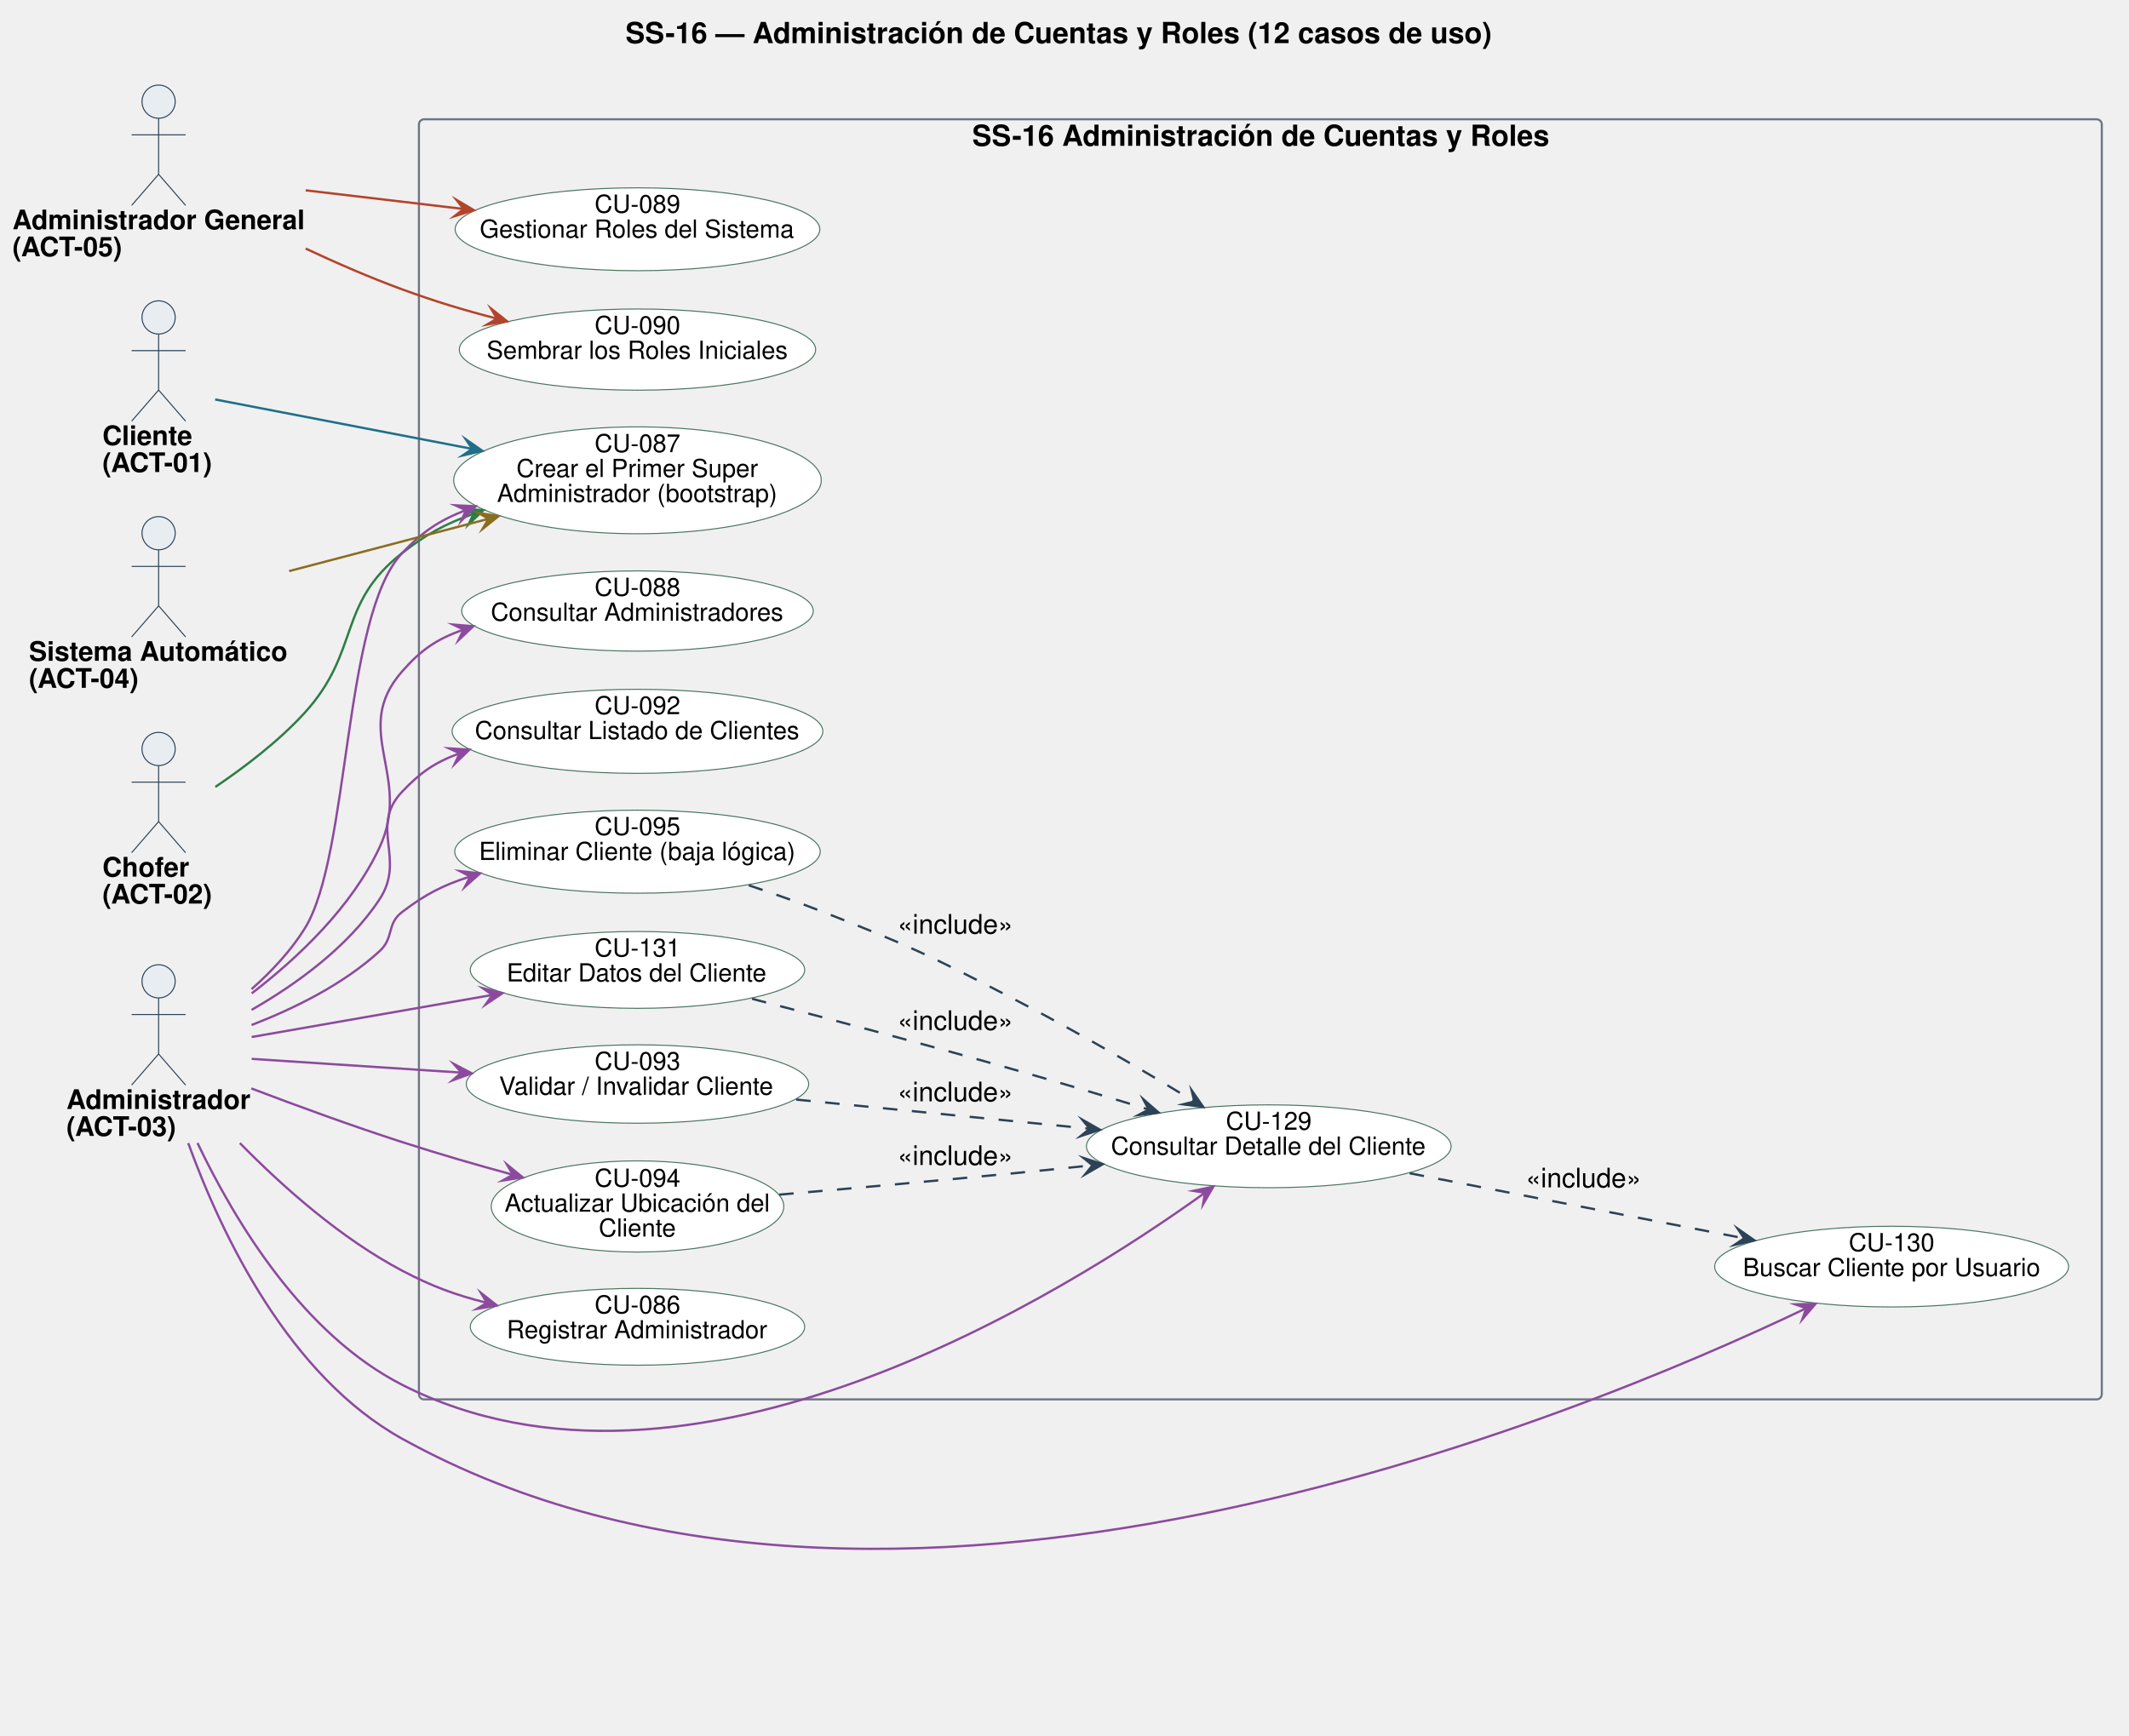
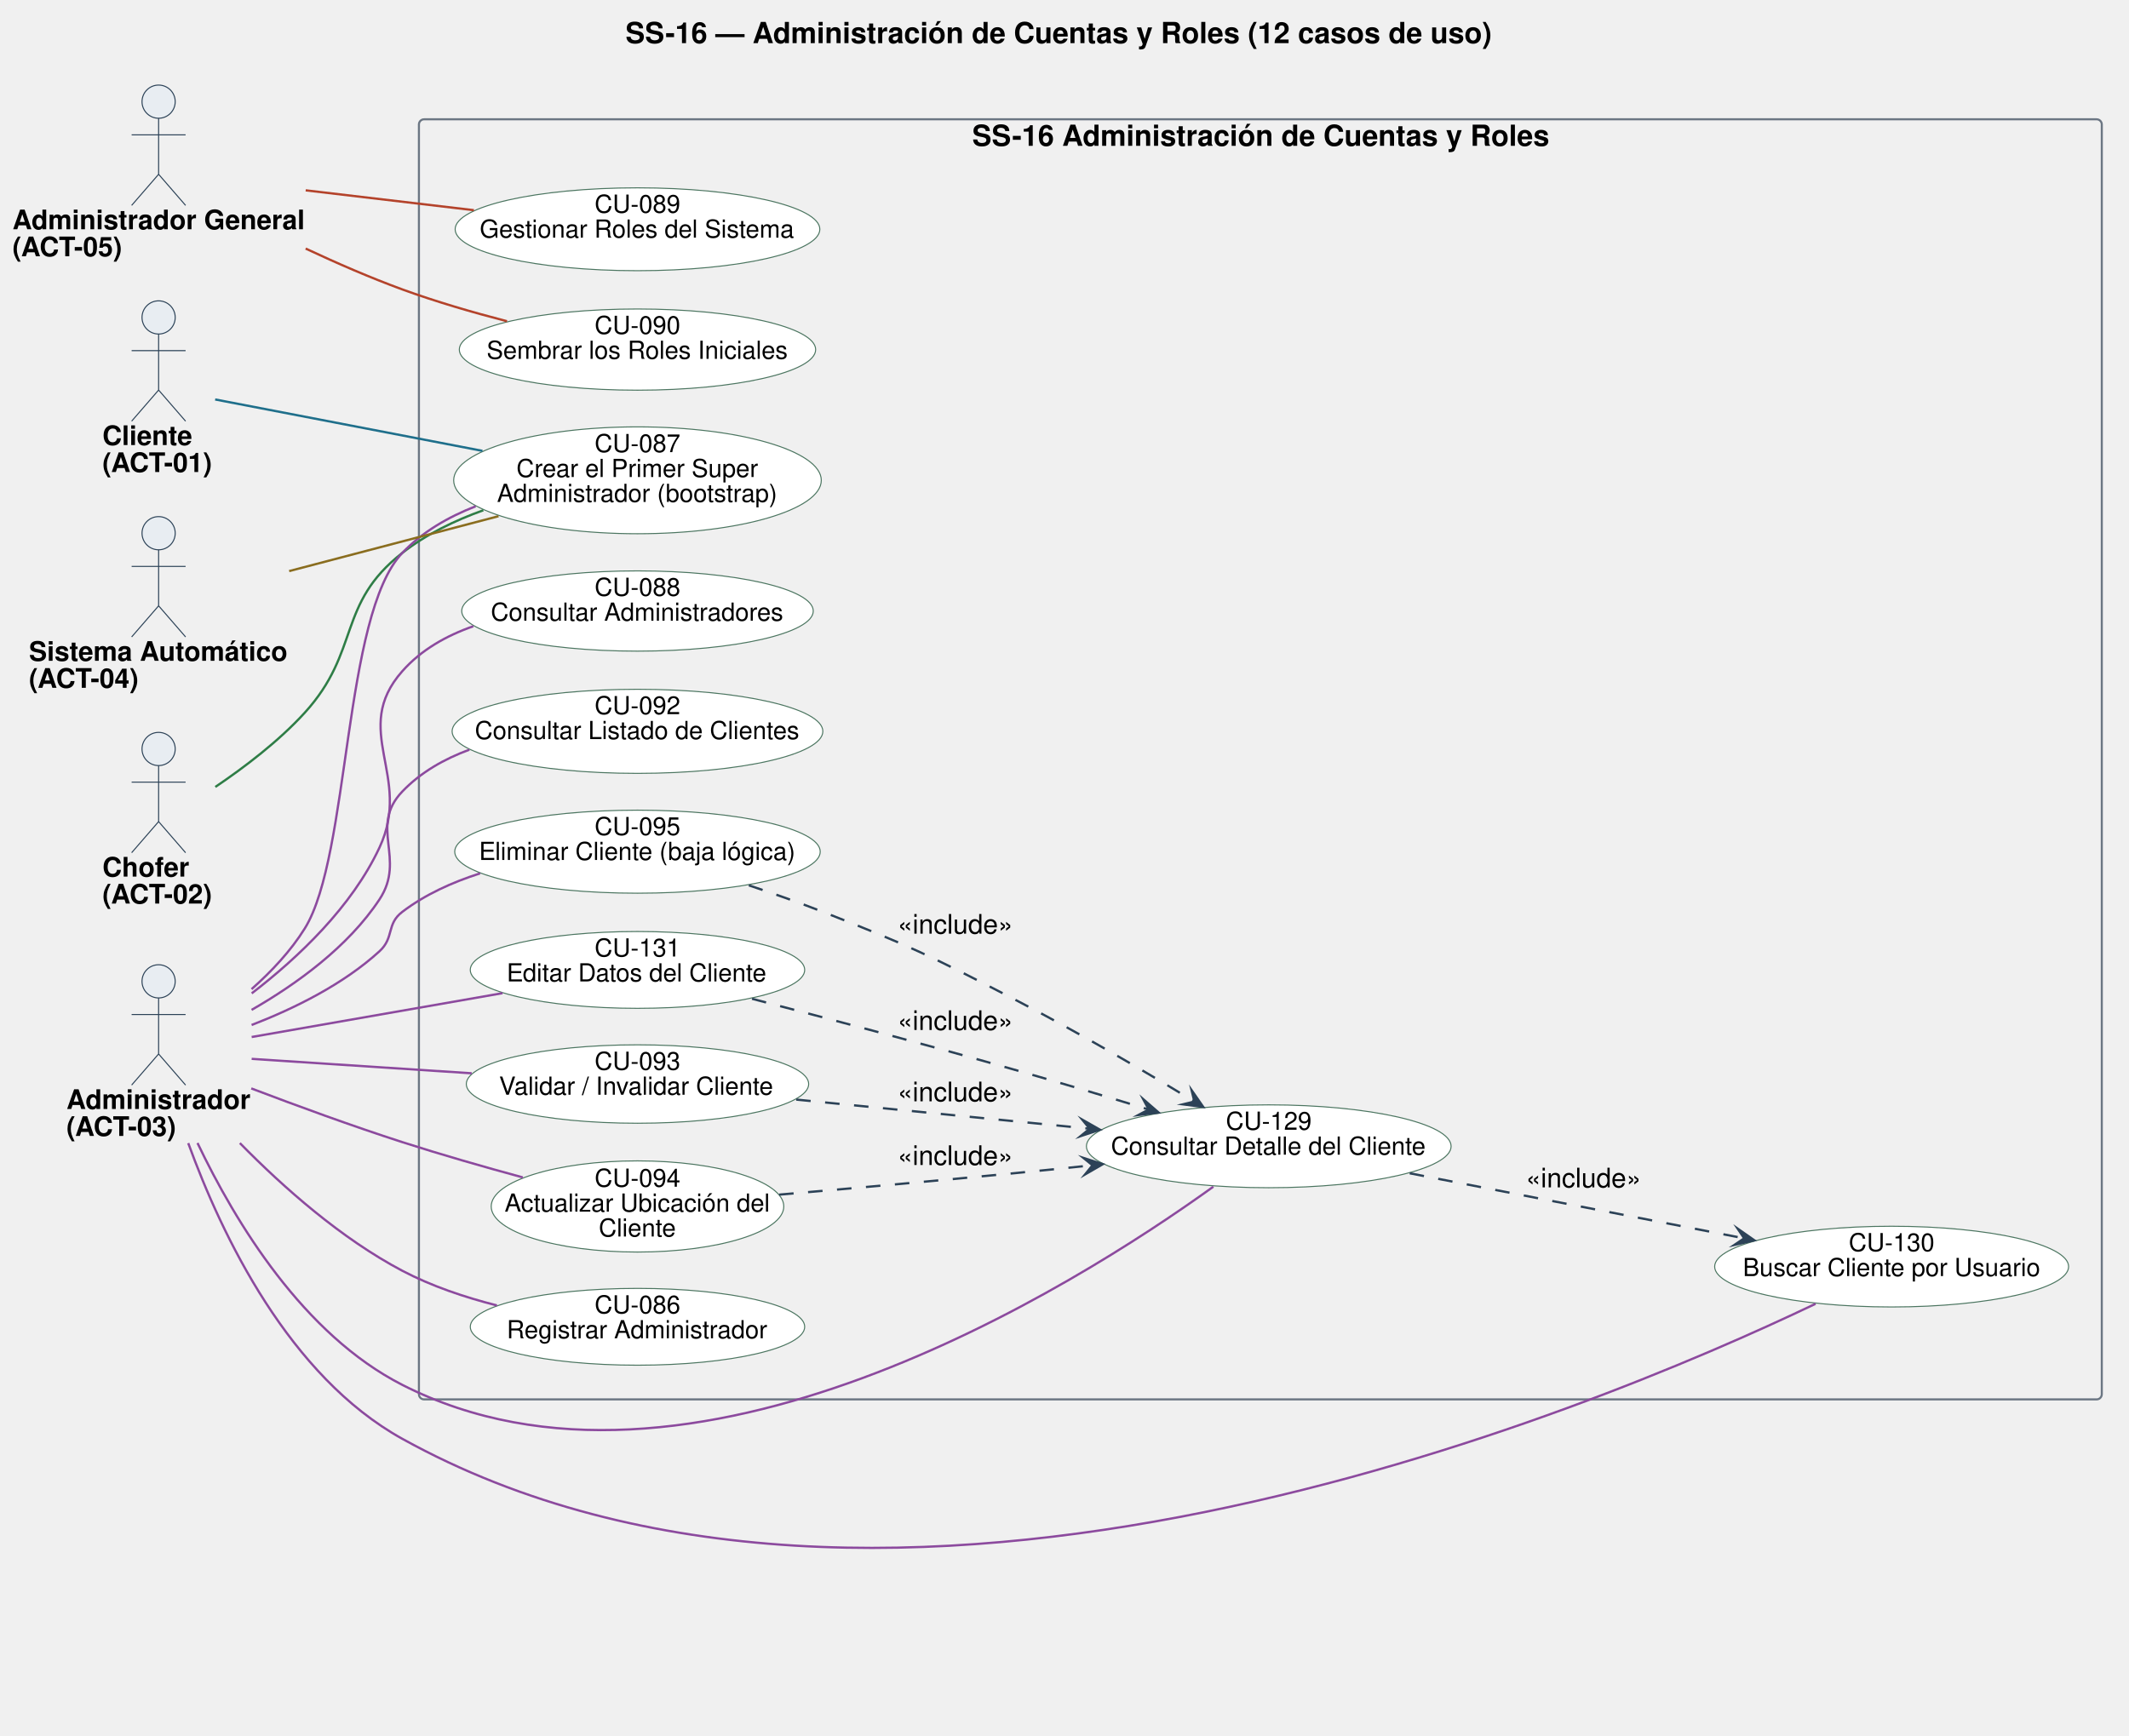
<svg xmlns="http://www.w3.org/2000/svg" version="1.1" data-diagram-type="DESCRIPTION" style="width:1603px;height:1307px;background:#FFFFFF;" width="1603.125px" height="1307.813px" viewBox="0 0 1603 1307" zoomAndPan="magnify" preserveAspectRatio="none" contentStyleType="text/css">
  <defs />
  <g font-family="sans-serif" lengthAdjust="spacing">
    <g class="title" data-source-line="1">
      <text x="470.935" y="32.469" fill="#000" font-size="21.875" textLength="651.582" font-weight="700" font-family="Helvetica">SS-16 — Administración de Cuentas y Roles (12 casos de uso)</text>
    </g>
-     <g class="cluster" data-qualified-name="SS-16 Administraci.n de Cuentas y Roles" id="ent0006" data-source-line="40">
+     <g class="cluster" data-qualified-name="SS-16 Administraci.n de Cuentas y Roles" id="ent0006" data-source-line="42">
      <rect x="315.422" y="89.844" width="1267.094" height="964.063" fill="none" style="stroke:#6B7683;stroke-width:1.563;" rx="3.906" ry="3.906" />
      <text x="731.981" y="109.813" fill="#000" font-size="21.875" textLength="433.975" font-weight="700" font-family="Helvetica">SS-16 Administración de Cuentas y Roles</text>
    </g>
-     <g class="entity" data-qualified-name="SS-16 Administraci.n de Cuentas y Roles.U086" id="ent0007" data-source-line="41">
+     <g class="entity" data-qualified-name="SS-16 Administraci.n de Cuentas y Roles.U086" id="ent0007" data-source-line="43">
      <ellipse cx="479.989" cy="999.226" rx="125.895" ry="28.929" fill="#FFF" style="stroke:#4B7560;stroke-width:0.781;" />
      <text x="447.685" y="989.142" fill="#000" font-size="18.75" textLength="64.609" font-family="Helvetica">CU-086</text>
      <text x="381.52" y="1007.892" fill="#000" font-size="18.75" textLength="196.939" font-family="Helvetica">Registrar Administrador</text>
    </g>
-     <g class="entity" data-qualified-name="SS-16 Administraci.n de Cuentas y Roles.U087" id="ent0008" data-source-line="42">
+     <g class="entity" data-qualified-name="SS-16 Administraci.n de Cuentas y Roles.U087" id="ent0008" data-source-line="44">
      <ellipse cx="479.989" cy="361.726" rx="138.396" ry="40.241" fill="#FFF" style="stroke:#4B7560;stroke-width:0.781;" />
      <text x="447.685" y="340.506" fill="#000" font-size="18.75" textLength="64.609" font-family="Helvetica">CU-087</text>
      <text x="388.817" y="359.256" fill="#000" font-size="18.75" textLength="182.346" font-family="Helvetica">Crear el Primer Super</text>
      <text x="374.218" y="378.006" fill="#000" font-size="18.75" textLength="211.542" font-family="Helvetica">Administrador (bootstrap)</text>
    </g>
-     <g class="entity" data-qualified-name="SS-16 Administraci.n de Cuentas y Roles.U088" id="ent0009" data-source-line="43">
+     <g class="entity" data-qualified-name="SS-16 Administraci.n de Cuentas y Roles.U088" id="ent0009" data-source-line="45">
      <ellipse cx="479.989" cy="460.157" rx="132.348" ry="30.22" fill="#FFF" style="stroke:#4B7560;stroke-width:0.781;" />
      <text x="447.685" y="448.737" fill="#000" font-size="18.75" textLength="64.609" font-family="Helvetica">CU-088</text>
      <text x="369.526" y="467.487" fill="#000" font-size="18.75" textLength="220.926" font-family="Helvetica">Consultar Administradores</text>
    </g>
-     <g class="entity" data-qualified-name="SS-16 Administraci.n de Cuentas y Roles.U089" id="ent0010" data-source-line="44">
+     <g class="entity" data-qualified-name="SS-16 Administraci.n de Cuentas y Roles.U089" id="ent0010" data-source-line="46">
      <ellipse cx="479.991" cy="172.661" rx="137.288" ry="31.208" fill="#FFF" style="stroke:#4B7560;stroke-width:0.781;" />
      <text x="447.687" y="160.221" fill="#000" font-size="18.75" textLength="64.609" font-family="Helvetica">CU-089</text>
      <text x="361.188" y="178.971" fill="#000" font-size="18.75" textLength="237.607" font-family="Helvetica">Gestionar Roles del Sistema</text>
    </g>
-     <g class="entity" data-qualified-name="SS-16 Administraci.n de Cuentas y Roles.U090" id="ent0011" data-source-line="45">
+     <g class="entity" data-qualified-name="SS-16 Administraci.n de Cuentas y Roles.U090" id="ent0011" data-source-line="47">
      <ellipse cx="479.982" cy="263.284" rx="134.154" ry="30.581" fill="#FFF" style="stroke:#4B7560;stroke-width:0.781;" />
      <text x="447.678" y="251.491" fill="#000" font-size="18.75" textLength="64.609" font-family="Helvetica">CU-090</text>
      <text x="366.397" y="270.241" fill="#000" font-size="18.75" textLength="227.17" font-family="Helvetica">Sembrar los Roles Iniciales</text>
    </g>
-     <g class="entity" data-qualified-name="SS-16 Administraci.n de Cuentas y Roles.U092" id="ent0012" data-source-line="46">
+     <g class="entity" data-qualified-name="SS-16 Administraci.n de Cuentas y Roles.U092" id="ent0012" data-source-line="48">
      <ellipse cx="479.98" cy="550.774" rx="139.574" ry="31.665" fill="#FFF" style="stroke:#4B7560;stroke-width:0.781;" />
      <text x="447.676" y="537.863" fill="#000" font-size="18.75" textLength="64.609" font-family="Helvetica">CU-092</text>
      <text x="357.515" y="556.613" fill="#000" font-size="18.75" textLength="244.931" font-family="Helvetica">Consultar Listado de Clientes</text>
    </g>
-     <g class="entity" data-qualified-name="SS-16 Administraci.n de Cuentas y Roles.U093" id="ent0013" data-source-line="47">
+     <g class="entity" data-qualified-name="SS-16 Administraci.n de Cuentas y Roles.U093" id="ent0013" data-source-line="49">
      <ellipse cx="479.987" cy="816.404" rx="128.893" ry="29.529" fill="#FFF" style="stroke:#4B7560;stroke-width:0.781;" />
      <text x="447.683" y="805.699" fill="#000" font-size="18.75" textLength="64.609" font-family="Helvetica">CU-093</text>
      <text x="375.768" y="824.449" fill="#000" font-size="18.75" textLength="208.438" font-family="Helvetica">Validar / Invalidar Cliente</text>
    </g>
-     <g class="entity" data-qualified-name="SS-16 Administraci.n de Cuentas y Roles.U094" id="ent0014" data-source-line="48">
+     <g class="entity" data-qualified-name="SS-16 Administraci.n de Cuentas y Roles.U094" id="ent0014" data-source-line="50">
      <ellipse cx="479.992" cy="908.599" rx="110.148" ry="34.334" fill="#FFF" style="stroke:#4B7560;stroke-width:0.781;" />
      <text x="447.688" y="893.756" fill="#000" font-size="18.75" textLength="64.609" font-family="Helvetica">CU-094</text>
      <text x="379.943" y="912.506" fill="#000" font-size="18.75" textLength="200.098" font-family="Helvetica">Actualizar Ubicación del</text>
      <text x="450.81" y="931.256" fill="#000" font-size="18.75" textLength="58.365" font-family="Helvetica">Cliente</text>
    </g>
-     <g class="entity" data-qualified-name="SS-16 Administraci.n de Cuentas y Roles.U095" id="ent0015" data-source-line="49">
+     <g class="entity" data-qualified-name="SS-16 Administraci.n de Cuentas y Roles.U095" id="ent0015" data-source-line="51">
      <ellipse cx="479.981" cy="641.412" rx="137.606" ry="31.271" fill="#FFF" style="stroke:#4B7560;stroke-width:0.781;" />
      <text x="447.677" y="628.906" fill="#000" font-size="18.75" textLength="64.609" font-family="Helvetica">CU-095</text>
      <text x="360.661" y="647.656" fill="#000" font-size="18.75" textLength="238.641" font-family="Helvetica">Eliminar Cliente (baja lógica)</text>
    </g>
-     <g class="entity" data-qualified-name="SS-16 Administraci.n de Cuentas y Roles.U129" id="ent0016" data-source-line="50">
+     <g class="entity" data-qualified-name="SS-16 Administraci.n de Cuentas y Roles.U129" id="ent0016" data-source-line="52">
      <ellipse cx="955.293" cy="863.287" rx="137.293" ry="31.209" fill="#FFF" style="stroke:#4B7560;stroke-width:0.781;" />
      <text x="922.989" y="850.846" fill="#000" font-size="18.75" textLength="64.609" font-family="Helvetica">CU-129</text>
      <text x="836.481" y="869.596" fill="#000" font-size="18.75" textLength="237.625" font-family="Helvetica">Consultar Detalle del Cliente</text>
    </g>
-     <g class="entity" data-qualified-name="SS-16 Administraci.n de Cuentas y Roles.U130" id="ent0017" data-source-line="51">
+     <g class="entity" data-qualified-name="SS-16 Administraci.n de Cuentas y Roles.U130" id="ent0017" data-source-line="53">
      <ellipse cx="1424.278" cy="953.899" rx="133.247" ry="30.399" fill="#FFF" style="stroke:#4B7560;stroke-width:0.781;" />
      <text x="1391.974" y="942.294" fill="#000" font-size="18.75" textLength="64.609" font-family="Helvetica">CU-130</text>
      <text x="1312.25" y="961.044" fill="#000" font-size="18.75" textLength="224.057" font-family="Helvetica">Buscar Cliente por Usuario</text>
    </g>
-     <g class="entity" data-qualified-name="SS-16 Administraci.n de Cuentas y Roles.U131" id="ent0018" data-source-line="52">
+     <g class="entity" data-qualified-name="SS-16 Administraci.n de Cuentas y Roles.U131" id="ent0018" data-source-line="54">
      <ellipse cx="479.983" cy="730.462" rx="125.905" ry="28.931" fill="#FFF" style="stroke:#4B7560;stroke-width:0.781;" />
      <text x="447.678" y="720.377" fill="#000" font-size="18.75" textLength="64.609" font-family="Helvetica">CU-131</text>
      <text x="381.495" y="739.127" fill="#000" font-size="18.75" textLength="196.976" font-family="Helvetica">Editar Datos del Cliente</text>
    </g>
-     <g class="entity" data-qualified-name="A01" id="ent0001" data-source-line="34">
+     <g class="entity" data-qualified-name="A01" id="ent0001" data-source-line="36">
      <ellipse cx="119.425" cy="239.063" rx="12.5" ry="12.5" fill="#E8EDF2" style="stroke:#2C4257;stroke-width:0.781;" />
      <path d="M119.425,251.563 L119.425,293.75 M99.113,264.063 L139.738,264.063 M119.425,293.75 L99.113,317.188 M119.425,293.75 L139.738,317.188" style="stroke:#2C4257;stroke-width:0.781;" fill="none" />
      <text x="77.109" y="335.172" fill="#000" font-size="20.313" textLength="67.722" font-weight="700" font-family="Helvetica">Cliente</text>
      <text x="77.109" y="355.485" fill="#000" font-size="20.313" textLength="84.632" font-weight="700" font-family="Helvetica">(ACT-01)</text>
    </g>
-     <g class="entity" data-qualified-name="A02" id="ent0002" data-source-line="35">
+     <g class="entity" data-qualified-name="A02" id="ent0002" data-source-line="37">
      <ellipse cx="119.425" cy="564.063" rx="12.5" ry="12.5" fill="#E8EDF2" style="stroke:#2C4257;stroke-width:0.781;" />
      <path d="M119.425,576.563 L119.425,618.75 M99.113,589.063 L139.738,589.063 M119.425,618.75 L99.113,642.188 M119.425,618.75 L139.738,642.188" style="stroke:#2C4257;stroke-width:0.781;" fill="none" />
      <text x="77.109" y="660.172" fill="#000" font-size="20.313" textLength="65.45" font-weight="700" font-family="Helvetica">Chofer</text>
      <text x="77.109" y="680.485" fill="#000" font-size="20.313" textLength="84.632" font-weight="700" font-family="Helvetica">(ACT-02)</text>
    </g>
-     <g class="entity" data-qualified-name="A03" id="ent0003" data-source-line="36">
+     <g class="entity" data-qualified-name="A03" id="ent0003" data-source-line="38">
      <ellipse cx="119.423" cy="739.063" rx="12.5" ry="12.5" fill="#E8EDF2" style="stroke:#2C4257;stroke-width:0.781;" />
      <path d="M119.423,751.563 L119.423,793.75 M99.111,764.063 L139.736,764.063 M119.423,793.75 L99.111,817.188 M119.423,793.75 L139.736,817.188" style="stroke:#2C4257;stroke-width:0.781;" fill="none" />
      <text x="50.016" y="835.172" fill="#000" font-size="20.313" textLength="138.815" font-weight="700" font-family="Helvetica">Administrador</text>
      <text x="50.016" y="855.485" fill="#000" font-size="20.313" textLength="84.632" font-weight="700" font-family="Helvetica">(ACT-03)</text>
    </g>
-     <g class="entity" data-qualified-name="A04" id="ent0004" data-source-line="37">
+     <g class="entity" data-qualified-name="A04" id="ent0004" data-source-line="39">
      <ellipse cx="119.432" cy="401.563" rx="12.5" ry="12.5" fill="#E8EDF2" style="stroke:#2C4257;stroke-width:0.781;" />
      <path d="M119.432,414.063 L119.432,456.25 M99.119,426.563 L139.744,426.563 M119.432,456.25 L99.119,479.688 M119.432,456.25 L139.744,479.688" style="stroke:#2C4257;stroke-width:0.781;" fill="none" />
      <text x="21.797" y="497.672" fill="#000" font-size="20.313" textLength="195.27" font-weight="700" font-family="Helvetica">Sistema Automático</text>
      <text x="21.797" y="517.985" fill="#000" font-size="20.313" textLength="84.632" font-weight="700" font-family="Helvetica">(ACT-04)</text>
    </g>
-     <g class="entity" data-qualified-name="A05" id="ent0005" data-source-line="38">
+     <g class="entity" data-qualified-name="A05" id="ent0005" data-source-line="40">
      <ellipse cx="119.427" cy="76.563" rx="12.5" ry="12.5" fill="#E8EDF2" style="stroke:#2C4257;stroke-width:0.781;" />
      <path d="M119.427,89.063 L119.427,131.25 M99.115,101.563 L139.74,101.563 M119.427,131.25 L99.115,154.688 M119.427,131.25 L139.74,154.688" style="stroke:#2C4257;stroke-width:0.781;" fill="none" />
      <text x="9.375" y="172.672" fill="#000" font-size="20.313" textLength="220.105" font-weight="700" font-family="Helvetica">Administrador General</text>
      <text x="9.375" y="192.985" fill="#000" font-size="20.313" textLength="84.632" font-weight="700" font-family="Helvetica">(ACT-05)</text>
    </g>
-     <g class="link" data-entity-1="ent0001" data-entity-2="ent0008" id="lnk19" data-source-line="55" data-link-type="dependency">
-       <path d="M162,300.844 C210.766,310.234 286.609,324.822 355.594,338.087" style="stroke:#1F6F8B;stroke-width:1.719;" fill="none" id="A01-to-U087" />
-       <polygon points="363.266,339.562,350.636,330.769,355.594,338.087,348.276,343.044,363.266,339.562" fill="#1F6F8B" style="stroke:#1F6F8B;stroke-width:1.719;stroke-linejoin:miter;stroke-miterlimit:10;" />
+     <g class="link" data-entity-1="ent0001" data-entity-2="ent0008" id="lnk19" data-source-line="57" data-link-type="association">
+       <path d="M162,300.844 C210.766,310.234 294.281,326.297 363.266,339.562" style="stroke:#1F6F8B;stroke-width:1.719;" fill="none" id="A01-U087" />
    </g>
-     <g class="link" data-entity-1="ent0002" data-entity-2="ent0008" id="lnk20" data-source-line="56" data-link-type="dependency">
-       <path d="M162.125,592.656 C183.781,578.031 209.844,558.297 229.484,536.719 C271.625,490.359 253.516,454.922 302.922,416.406 C320.781,402.469 334.895,394.682 356.567,386.917" style="stroke:#2E7D46;stroke-width:1.719;" fill="none" id="A02-to-U087" />
-       <polygon points="363.922,384.281,348.575,383.141,356.567,386.917,352.792,394.909,363.922,384.281" fill="#2E7D46" style="stroke:#2E7D46;stroke-width:1.719;stroke-linejoin:miter;stroke-miterlimit:10;" />
+     <g class="link" data-entity-1="ent0002" data-entity-2="ent0008" id="lnk20" data-source-line="58" data-link-type="association">
+       <path d="M162.125,592.656 C183.781,578.031 209.844,558.297 229.484,536.719 C271.625,490.359 253.516,454.922 302.922,416.406 C320.781,402.469 342.25,392.047 363.922,384.281" style="stroke:#2E7D46;stroke-width:1.719;" fill="none" id="A02-U087" />
    </g>
-     <g class="link" data-entity-1="ent0003" data-entity-2="ent0007" id="lnk21" data-source-line="57" data-link-type="dependency">
-       <path d="M180.609,860.875 C213.547,894.453 257.016,932.844 302.922,957.031 C324.828,968.563 342.349,975.081 366.583,981.222" style="stroke:#8C4A9E;stroke-width:1.719;" fill="none" id="A03-to-U086" />
-       <polygon points="374.156,983.141,362.06,973.628,366.583,981.222,358.989,985.745,374.156,983.141" fill="#8C4A9E" style="stroke:#8C4A9E;stroke-width:1.719;stroke-linejoin:miter;stroke-miterlimit:10;" />
+     <g class="link" data-entity-1="ent0003" data-entity-2="ent0007" id="lnk21" data-source-line="59" data-link-type="association">
+       <path d="M180.609,860.875 C213.547,894.453 257.016,932.844 302.922,957.031 C324.828,968.563 349.922,977 374.156,983.141" style="stroke:#8C4A9E;stroke-width:1.719;" fill="none" id="A03-U086" />
    </g>
-     <g class="link" data-entity-1="ent0003" data-entity-2="ent0008" id="lnk22" data-source-line="58" data-link-type="dependency">
-       <path d="M189.406,744.938 C204.438,731.625 218.969,716.125 229.484,699.219 C263.75,644.063 258.125,463.406 302.922,416.406 C318,400.578 330.298,392.131 350.891,384.115" style="stroke:#8C4A9E;stroke-width:1.719;" fill="none" id="A03-to-U087" />
-       <polygon points="358.172,381.281,342.8,380.558,350.891,384.115,347.334,392.206,358.172,381.281" fill="#8C4A9E" style="stroke:#8C4A9E;stroke-width:1.719;stroke-linejoin:miter;stroke-miterlimit:10;" />
+     <g class="link" data-entity-1="ent0003" data-entity-2="ent0008" id="lnk22" data-source-line="60" data-link-type="association">
+       <path d="M189.406,744.938 C204.438,731.625 218.969,716.125 229.484,699.219 C263.75,644.063 258.125,463.406 302.922,416.406 C318,400.578 337.578,389.297 358.172,381.281" style="stroke:#8C4A9E;stroke-width:1.719;" fill="none" id="A03-U087" />
    </g>
-     <g class="link" data-entity-1="ent0003" data-entity-2="ent0009" id="lnk23" data-source-line="59" data-link-type="dependency">
-       <path d="M189.531,748.125 C224.891,720.938 264.891,682.891 285.734,638.281 C310.922,584.344 263.516,550.078 302.922,505.469 C317.078,489.422 328.733,481.276 349.029,474.198" style="stroke:#8C4A9E;stroke-width:1.719;" fill="none" id="A03-to-U088" />
-       <polygon points="356.406,471.625,341.07,470.354,349.029,474.198,345.186,482.157,356.406,471.625" fill="#8C4A9E" style="stroke:#8C4A9E;stroke-width:1.719;stroke-linejoin:miter;stroke-miterlimit:10;" />
+     <g class="link" data-entity-1="ent0003" data-entity-2="ent0009" id="lnk23" data-source-line="61" data-link-type="association">
+       <path d="M189.531,748.125 C224.891,720.938 264.891,682.891 285.734,638.281 C310.922,584.344 263.516,550.078 302.922,505.469 C317.078,489.422 336.109,478.703 356.406,471.625" style="stroke:#8C4A9E;stroke-width:1.719;" fill="none" id="A03-U088" />
    </g>
-     <g class="link" data-entity-1="ent0003" data-entity-2="ent0012" id="lnk24" data-source-line="60" data-link-type="dependency">
-       <path d="M189.422,760.563 C223.406,741.063 262.141,713.062 285.734,677.344 C306.063,646.531 277.406,622.75 302.922,596.094 C316.734,581.641 327.17,574.282 346.061,567.313" style="stroke:#8C4A9E;stroke-width:1.719;" fill="none" id="A03-to-U092" />
-       <polygon points="353.391,564.609,338.034,563.613,346.061,567.313,342.36,575.34,353.391,564.609" fill="#8C4A9E" style="stroke:#8C4A9E;stroke-width:1.719;stroke-linejoin:miter;stroke-miterlimit:10;" />
+     <g class="link" data-entity-1="ent0003" data-entity-2="ent0012" id="lnk24" data-source-line="62" data-link-type="association">
+       <path d="M189.422,760.563 C223.406,741.063 262.141,713.062 285.734,677.344 C306.063,646.531 277.406,622.75 302.922,596.094 C316.734,581.641 334.5,571.578 353.391,564.609" style="stroke:#8C4A9E;stroke-width:1.719;" fill="none" id="A03-U092" />
    </g>
-     <g class="link" data-entity-1="ent0003" data-entity-2="ent0013" id="lnk25" data-source-line="61" data-link-type="dependency">
-       <path d="M189.484,797.453 C236.313,800.531 291.907,804.178 347.376,807.803" style="stroke:#8C4A9E;stroke-width:1.719;" fill="none" id="A03-to-U093" />
-       <polygon points="355.172,808.312,341.547,801.159,347.376,807.803,340.732,813.632,355.172,808.312" fill="#8C4A9E" style="stroke:#8C4A9E;stroke-width:1.719;stroke-linejoin:miter;stroke-miterlimit:10;" />
+     <g class="link" data-entity-1="ent0003" data-entity-2="ent0013" id="lnk25" data-source-line="63" data-link-type="association">
+       <path d="M189.484,797.453 C236.313,800.531 299.703,804.688 355.172,808.312" style="stroke:#8C4A9E;stroke-width:1.719;" fill="none" id="A03-U093" />
    </g>
-     <g class="link" data-entity-1="ent0003" data-entity-2="ent0014" id="lnk26" data-source-line="62" data-link-type="dependency">
-       <path d="M189.188,819.703 C223.141,832.609 264.938,847.922 302.922,860.156 C332.25,869.594 357.164,876.827 386.101,884.687" style="stroke:#8C4A9E;stroke-width:1.719;" fill="none" id="A03-to-U094" />
-       <polygon points="393.641,886.734,381.708,877.017,386.101,884.687,378.432,889.08,393.641,886.734" fill="#8C4A9E" style="stroke:#8C4A9E;stroke-width:1.719;stroke-linejoin:miter;stroke-miterlimit:10;" />
+     <g class="link" data-entity-1="ent0003" data-entity-2="ent0014" id="lnk26" data-source-line="64" data-link-type="association">
+       <path d="M189.188,819.703 C223.141,832.609 264.938,847.922 302.922,860.156 C332.25,869.594 364.703,878.875 393.641,886.734" style="stroke:#8C4A9E;stroke-width:1.719;" fill="none" id="A03-U094" />
    </g>
-     <g class="link" data-entity-1="ent0003" data-entity-2="ent0015" id="lnk27" data-source-line="63" data-link-type="dependency">
-       <path d="M189.453,771.938 C221.422,759.578 258.375,741.406 285.734,716.406 C296.984,706.109 290.781,695.938 302.922,686.719 C320.094,673.672 333.196,666.743 354.071,660.103" style="stroke:#8C4A9E;stroke-width:1.719;" fill="none" id="A03-to-U095" />
-       <polygon points="361.516,657.734,346.22,656.041,354.071,660.103,350.009,667.953,361.516,657.734" fill="#8C4A9E" style="stroke:#8C4A9E;stroke-width:1.719;stroke-linejoin:miter;stroke-miterlimit:10;" />
+     <g class="link" data-entity-1="ent0003" data-entity-2="ent0015" id="lnk27" data-source-line="65" data-link-type="association">
+       <path d="M189.453,771.938 C221.422,759.578 258.375,741.406 285.734,716.406 C296.984,706.109 290.781,695.938 302.922,686.719 C320.094,673.672 340.641,664.375 361.516,657.734" style="stroke:#8C4A9E;stroke-width:1.719;" fill="none" id="A03-U095" />
    </g>
-     <g class="link" data-entity-1="ent0003" data-entity-2="ent0016" id="lnk28" data-source-line="64" data-link-type="dependency">
-       <path d="M148.703,860.797 C177.391,920.984 228.531,1005.094 302.922,1042.969 C518.109,1152.5 802.05,973.97 907.237,898.267" style="stroke:#8C4A9E;stroke-width:1.719;" fill="none" id="A03-to-U129" />
-       <polygon points="913.578,893.703,898.513,896.845,907.237,898.267,905.815,906.99,913.578,893.703" fill="#8C4A9E" style="stroke:#8C4A9E;stroke-width:1.719;stroke-linejoin:miter;stroke-miterlimit:10;" />
+     <g class="link" data-entity-1="ent0003" data-entity-2="ent0016" id="lnk28" data-source-line="66" data-link-type="association">
+       <path d="M148.703,860.797 C177.391,920.984 228.531,1005.094 302.922,1042.969 C518.109,1152.5 808.391,969.406 913.578,893.703" style="stroke:#8C4A9E;stroke-width:1.719;" fill="none" id="A03-U129" />
    </g>
-     <g class="link" data-entity-1="ent0003" data-entity-2="ent0017" id="lnk29" data-source-line="65" data-link-type="dependency">
-       <path d="M141.734,860.906 C167.188,930.969 217.781,1036.438 302.922,1083.594 C665.875,1284.594 1188.575,1067.117 1359.966,985.258" style="stroke:#8C4A9E;stroke-width:1.719;" fill="none" id="A03-to-U130" />
-       <polygon points="1367.016,981.891,1351.633,982.312,1359.966,985.258,1357.02,993.591,1367.016,981.891" fill="#8C4A9E" style="stroke:#8C4A9E;stroke-width:1.719;stroke-linejoin:miter;stroke-miterlimit:10;" />
+     <g class="link" data-entity-1="ent0003" data-entity-2="ent0017" id="lnk29" data-source-line="67" data-link-type="association">
+       <path d="M141.734,860.906 C167.188,930.969 217.781,1036.438 302.922,1083.594 C665.875,1284.594 1195.625,1063.75 1367.016,981.891" style="stroke:#8C4A9E;stroke-width:1.719;" fill="none" id="A03-U130" />
    </g>
-     <g class="link" data-entity-1="ent0003" data-entity-2="ent0018" id="lnk30" data-source-line="66" data-link-type="dependency">
-       <path d="M189.484,780.984 C243,771.625 310.46,759.83 370.695,749.299" style="stroke:#8C4A9E;stroke-width:1.719;" fill="none" id="A03-to-U131" />
-       <polygon points="378.391,747.953,363.462,744.218,370.695,749.299,365.615,756.532,378.391,747.953" fill="#8C4A9E" style="stroke:#8C4A9E;stroke-width:1.719;stroke-linejoin:miter;stroke-miterlimit:10;" />
+     <g class="link" data-entity-1="ent0003" data-entity-2="ent0018" id="lnk30" data-source-line="68" data-link-type="association">
+       <path d="M189.484,780.984 C243,771.625 318.156,758.484 378.391,747.953" style="stroke:#8C4A9E;stroke-width:1.719;" fill="none" id="A03-U131" />
    </g>
-     <g class="link" data-entity-1="ent0004" data-entity-2="ent0008" id="lnk31" data-source-line="67" data-link-type="dependency">
-       <path d="M217.719,430.094 C266.516,417.297 318.162,403.747 367.802,390.731" style="stroke:#8A6D1F;stroke-width:1.719;" fill="none" id="A04-to-U087" />
-       <polygon points="375.359,388.75,360.172,386.271,367.802,390.731,363.342,398.362,375.359,388.75" fill="#8A6D1F" style="stroke:#8A6D1F;stroke-width:1.719;stroke-linejoin:miter;stroke-miterlimit:10;" />
+     <g class="link" data-entity-1="ent0004" data-entity-2="ent0008" id="lnk31" data-source-line="69" data-link-type="association">
+       <path d="M217.719,430.094 C266.516,417.297 325.719,401.766 375.359,388.75" style="stroke:#8A6D1F;stroke-width:1.719;" fill="none" id="A04-U087" />
    </g>
-     <g class="link" data-entity-1="ent0005" data-entity-2="ent0010" id="lnk32" data-source-line="68" data-link-type="dependency">
-       <path d="M230.172,143.344 C270.203,148.078 308.007,152.538 349.054,157.381" style="stroke:#B4432B;stroke-width:1.719;" fill="none" id="A05-to-U089" />
-       <polygon points="356.813,158.297,343.579,150.442,349.054,157.381,342.114,162.856,356.813,158.297" fill="#B4432B" style="stroke:#B4432B;stroke-width:1.719;stroke-linejoin:miter;stroke-miterlimit:10;" />
+     <g class="link" data-entity-1="ent0005" data-entity-2="ent0010" id="lnk32" data-source-line="70" data-link-type="association">
+       <path d="M230.172,143.344 C270.203,148.078 315.766,153.453 356.813,158.297" style="stroke:#B4432B;stroke-width:1.719;" fill="none" id="A05-U089" />
    </g>
-     <g class="link" data-entity-1="ent0005" data-entity-2="ent0011" id="lnk33" data-source-line="69" data-link-type="dependency">
-       <path d="M230.141,187.203 C253.766,198.281 278.891,209.172 302.922,217.969 C328.047,227.141 348.263,233.283 374.185,239.97" style="stroke:#B4432B;stroke-width:1.719;" fill="none" id="A05-to-U090" />
-       <polygon points="381.75,241.922,369.695,232.357,374.185,239.97,366.572,244.461,381.75,241.922" fill="#B4432B" style="stroke:#B4432B;stroke-width:1.719;stroke-linejoin:miter;stroke-miterlimit:10;" />
+     <g class="link" data-entity-1="ent0005" data-entity-2="ent0011" id="lnk33" data-source-line="71" data-link-type="association">
+       <path d="M230.141,187.203 C253.766,198.281 278.891,209.172 302.922,217.969 C328.047,227.141 355.828,235.234 381.75,241.922" style="stroke:#B4432B;stroke-width:1.719;" fill="none" id="A05-U090" />
    </g>
-     <g class="link" data-entity-1="ent0013" data-entity-2="ent0016" id="lnk34" data-source-line="72" data-link-type="dependency">
+     <g class="link" data-entity-1="ent0013" data-entity-2="ent0016" id="lnk34" data-source-line="74" data-link-type="dependency">
      <path d="M599.484,828.109 C669.141,835.016 749.507,842.993 820.445,850.04" style="stroke:#2C4257;stroke-width:1.719;stroke-dasharray:10.938,10.938;" fill="none" id="U093-to-U129" />
      <polygon points="828.219,850.813,814.843,843.203,820.445,850.04,813.607,855.642,828.219,850.813" fill="#2C4257" style="stroke:#2C4257;stroke-width:1.719;stroke-linejoin:miter;stroke-miterlimit:10;" />
      <text x="675.813" y="829.407" fill="#000" font-size="20.313" textLength="86.963" font-family="Helvetica">«include»</text>
    </g>
-     <g class="link" data-entity-1="ent0014" data-entity-2="ent0016" id="lnk35" data-source-line="73" data-link-type="dependency">
+     <g class="link" data-entity-1="ent0014" data-entity-2="ent0016" id="lnk35" data-source-line="75" data-link-type="dependency">
      <path d="M586.625,899.703 C639.641,895.125 704.906,889.297 763.313,883.594 C784.984,881.469 800.261,879.926 822.574,877.582" style="stroke:#2C4257;stroke-width:1.719;stroke-dasharray:10.938,10.938;" fill="none" id="U094-to-U129" />
      <polygon points="830.344,876.766,815.705,872.019,822.574,877.582,817.011,884.45,830.344,876.766" fill="#2C4257" style="stroke:#2C4257;stroke-width:1.719;stroke-linejoin:miter;stroke-miterlimit:10;" />
      <text x="675.813" y="877.36" fill="#000" font-size="20.313" textLength="86.963" font-family="Helvetica">«include»</text>
    </g>
-     <g class="link" data-entity-1="ent0015" data-entity-2="ent0016" id="lnk36" data-source-line="74" data-link-type="dependency">
+     <g class="link" data-entity-1="ent0015" data-entity-2="ent0016" id="lnk36" data-source-line="76" data-link-type="dependency">
      <path d="M563.828,666.75 C582.297,672.906 601.719,679.734 619.563,686.719 C684.969,712.297 700.953,720.031 763.313,752.344 C812.922,778.031 861.2,806.441 899.278,829.597" style="stroke:#2C4257;stroke-width:1.719;stroke-dasharray:10.938,10.938;" fill="none" id="U095-to-U129" />
      <polygon points="905.953,833.656,897.185,821.009,899.278,829.597,890.69,831.69,905.953,833.656" fill="#2C4257" style="stroke:#2C4257;stroke-width:1.719;stroke-linejoin:miter;stroke-miterlimit:10;" />
      <text x="675.813" y="703.141" fill="#000" font-size="20.313" textLength="86.963" font-family="Helvetica">«include»</text>
    </g>
-     <g class="link" data-entity-1="ent0018" data-entity-2="ent0016" id="lnk37" data-source-line="75" data-link-type="dependency">
+     <g class="link" data-entity-1="ent0018" data-entity-2="ent0016" id="lnk37" data-source-line="77" data-link-type="dependency">
      <path d="M566.219,752.188 C622.281,766.766 697.344,786.672 763.313,805.469 C799.203,815.688 831.234,825.272 864.906,835.6" style="stroke:#2C4257;stroke-width:1.719;stroke-dasharray:10.938,10.938;" fill="none" id="U131-to-U129" />
      <polygon points="872.375,837.891,860.763,827.792,864.906,835.6,857.098,839.742,872.375,837.891" fill="#2C4257" style="stroke:#2C4257;stroke-width:1.719;stroke-linejoin:miter;stroke-miterlimit:10;" />
      <text x="675.813" y="775.688" fill="#000" font-size="20.313" textLength="86.963" font-family="Helvetica">«include»</text>
    </g>
-     <g class="link" data-entity-1="ent0016" data-entity-2="ent0017" id="lnk38" data-source-line="76" data-link-type="dependency">
+     <g class="link" data-entity-1="ent0016" data-entity-2="ent0017" id="lnk38" data-source-line="78" data-link-type="dependency">
      <path d="M1061.406,883.609 C1138.938,898.688 1236.378,917.649 1313.253,932.602" style="stroke:#2C4257;stroke-width:1.719;stroke-dasharray:10.938,10.938;" fill="none" id="U129-to-U130" />
      <polygon points="1320.922,934.094,1308.311,925.274,1313.253,932.602,1305.925,937.544,1320.922,934.094" fill="#2C4257" style="stroke:#2C4257;stroke-width:1.719;stroke-linejoin:miter;stroke-miterlimit:10;" />
      <text x="1148.844" y="894.235" fill="#000" font-size="20.313" textLength="86.963" font-family="Helvetica">«include»</text>
    </g>
  </g>
</svg>
